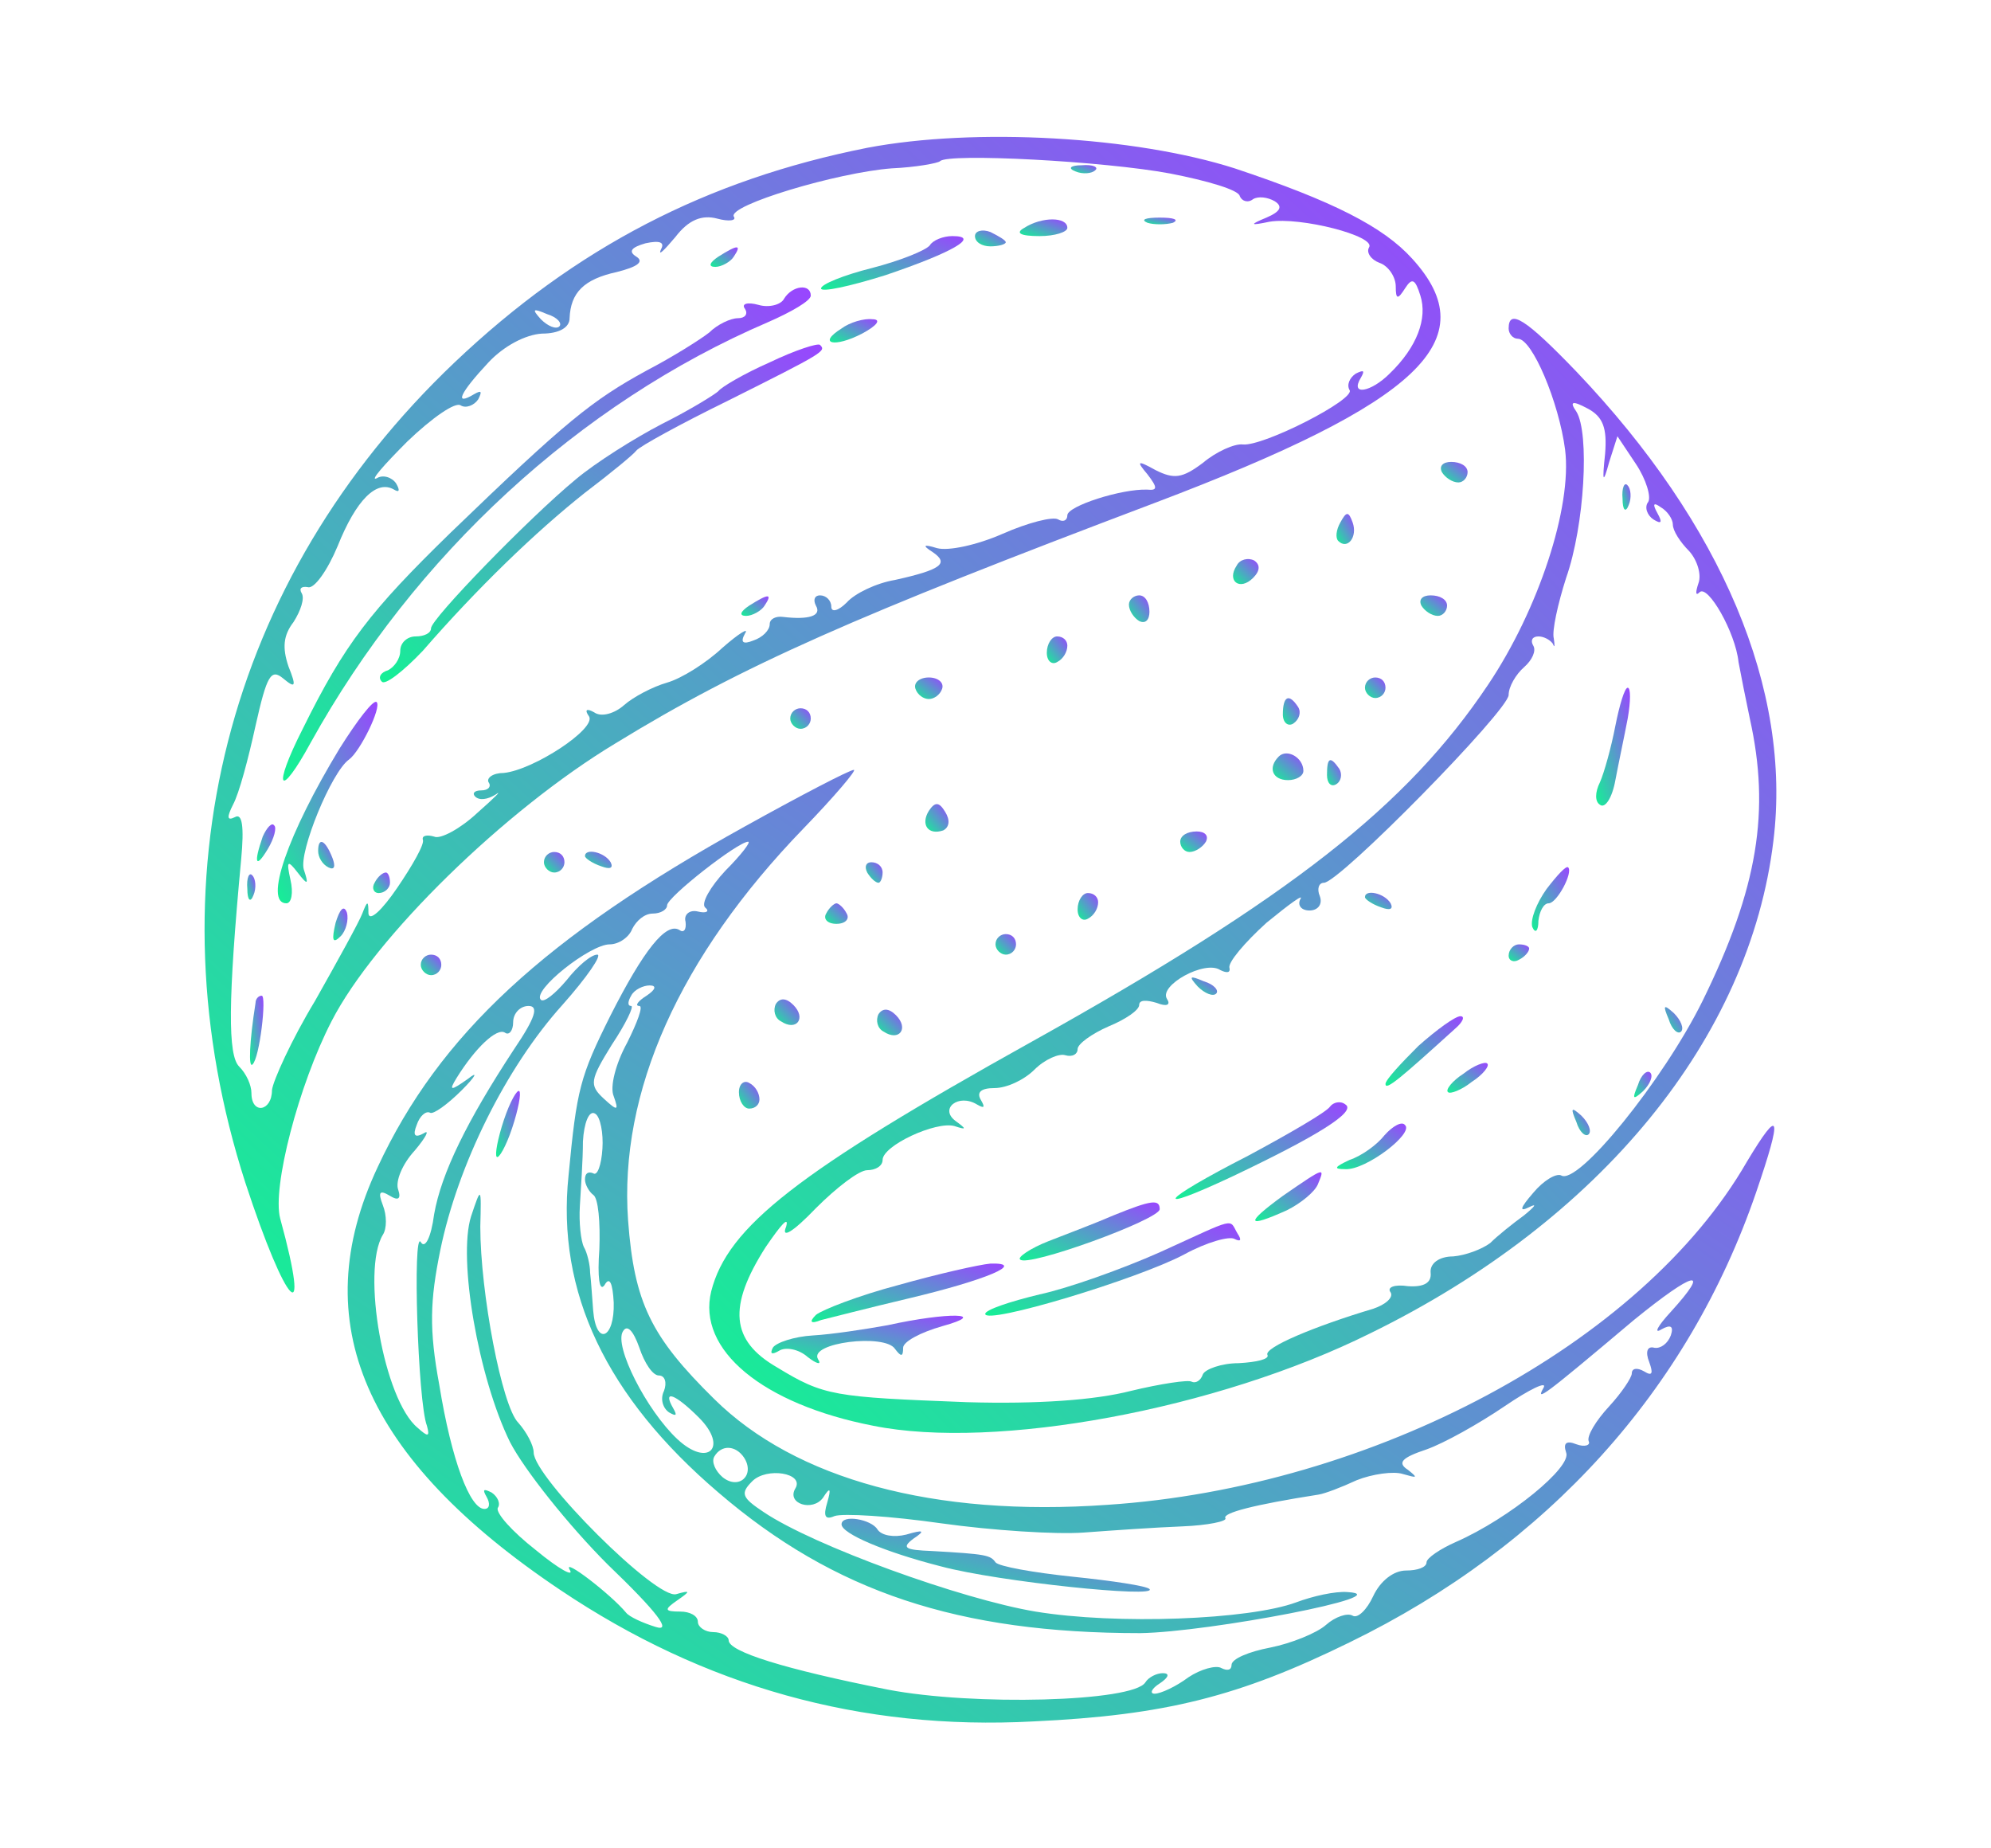
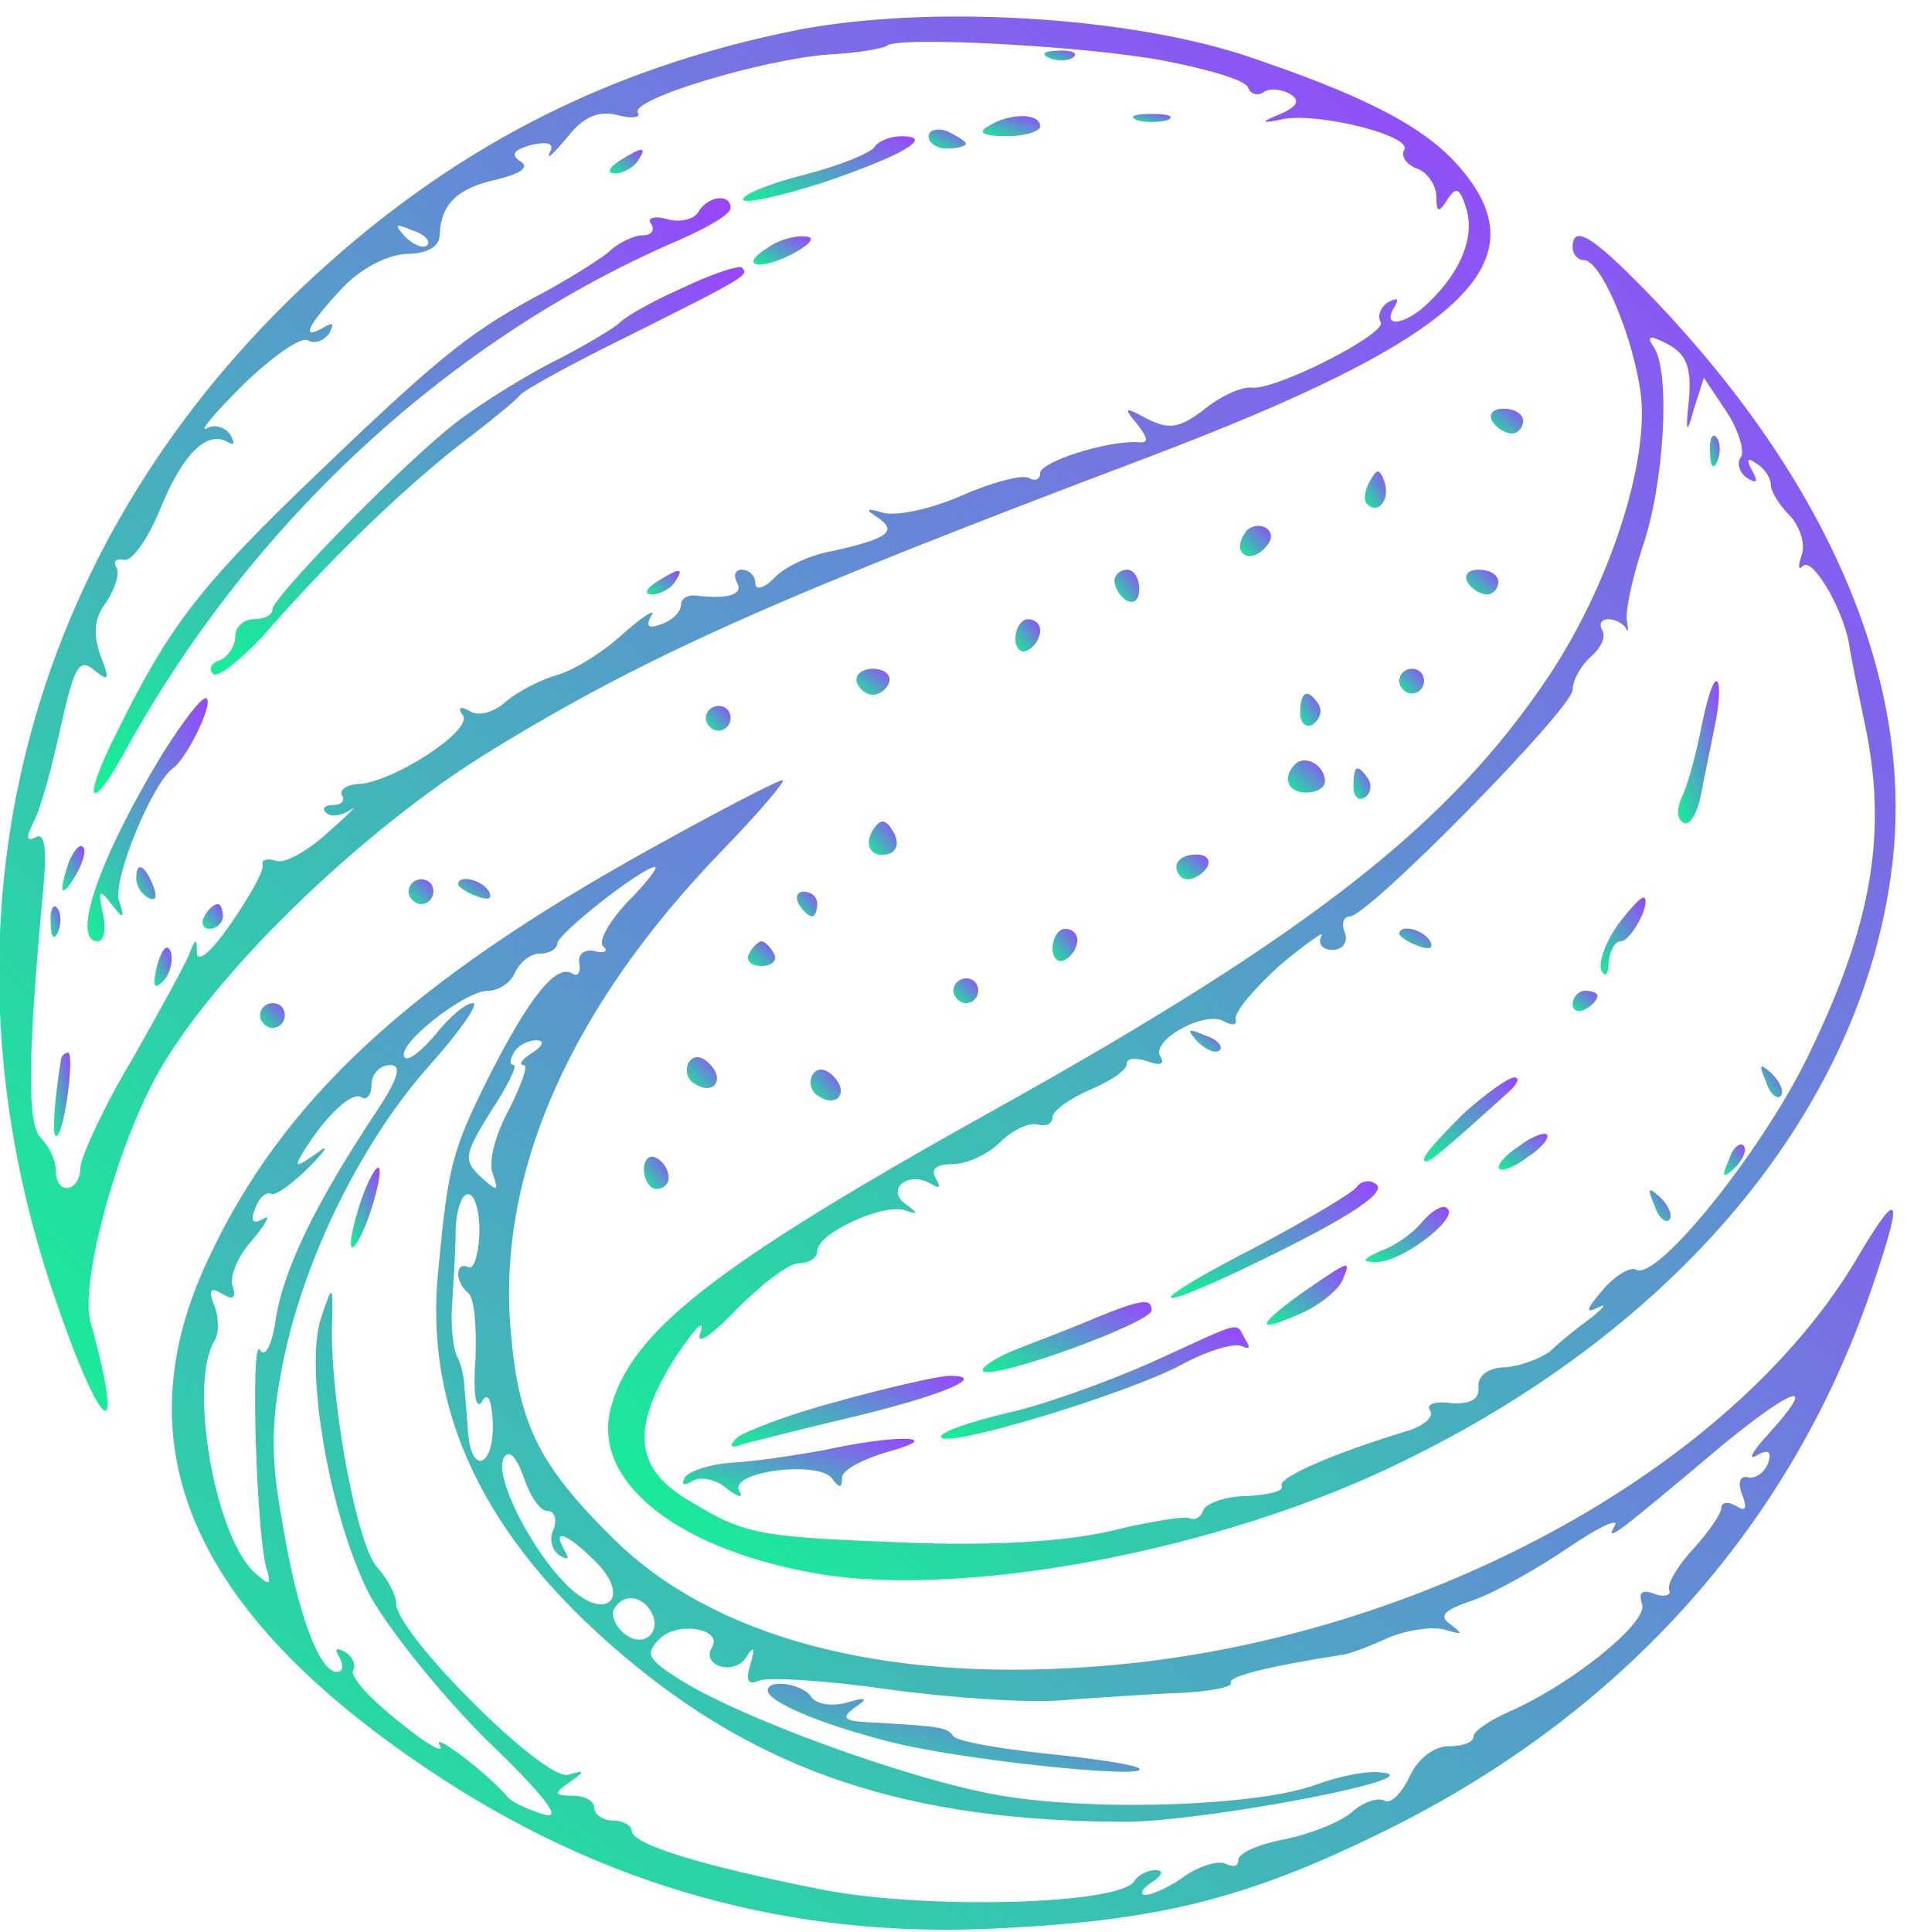
- <svg xmlns="http://www.w3.org/2000/svg" viewBox="0 30 194 180">
+ <svg xmlns="http://www.w3.org/2000/svg" viewBox="20 42 154 156">
  <defs>
    <linearGradient id="g" x1="0%" y1="0%" x2="100%" y2="100%">
      <stop offset="0%" style="stop-color:#14F195" />
      <stop offset="100%" style="stop-color:#9945FF" />
    </linearGradient>
  </defs>
  <g transform="translate(0,216) scale(0.1,-0.1)" fill="url(#g)">
    <path d="M845 1716 c-156 -31 -284 -97 -402 -209 -223 -212 -298 -507 -204 -799 40 -122 65 -148 34 -35 -8 30 18 130 50 192 42 82 169 206 277 271 124 76 234 124 525 234 259 98 323 159 251 238 -28 31 -77 56 -173 88 -97 31 -253 40 -358 20z m295 -25 c36 -7 67 -16 68 -22 2 -5 8 -7 13 -3 5 3 14 2 21 -2 8 -5 6 -10 -8 -16 -17 -7 -16 -8 3 -4 30 5 104 -14 97 -25 -3 -5 2 -12 10 -15 9 -3 16 -14 16 -23 0 -13 2 -13 9 -2 7 11 10 9 15 -7 7 -22 -3 -50 -30 -76 -18 -18 -39 -22 -28 -4 4 7 3 8 -5 4 -6 -4 -9 -11 -6 -16 6 -9 -84 -55 -104 -53 -8 1 -26 -7 -39 -18 -20 -15 -28 -16 -46 -7 -18 10 -19 9 -8 -4 10 -13 10 -16 0 -15 -25 1 -78 -16 -78 -25 0 -5 -4 -7 -9 -4 -5 3 -29 -3 -54 -14 -25 -11 -53 -17 -64 -14 -13 4 -15 3 -4 -4 16 -11 8 -17 -37 -27 -18 -3 -39 -13 -47 -22 -8 -8 -15 -10 -15 -4 0 6 -5 11 -11 11 -5 0 -7 -4 -4 -10 6 -10 -7 -14 -32 -11 -7 1 -13 -2 -13 -7 0 -6 -7 -13 -16 -16 -10 -4 -13 -2 -8 7 4 6 -6 0 -22 -14 -16 -15 -40 -30 -54 -34 -14 -4 -33 -14 -42 -22 -9 -8 -22 -12 -29 -7 -7 4 -10 3 -5 -4 7 -12 -54 -52 -83 -55 -11 0 -17 -5 -15 -9 3 -4 0 -8 -7 -8 -7 0 -9 -3 -6 -6 4 -4 12 -3 20 2 7 5 -1 -3 -18 -18 -16 -15 -36 -26 -42 -23 -7 2 -12 1 -11 -3 2 -4 -10 -25 -25 -47 -15 -22 -27 -33 -28 -25 0 13 -1 13 -6 0 -3 -8 -24 -46 -46 -85 -23 -38 -41 -78 -42 -87 0 -21 -20 -24 -20 -3 0 8 -5 19 -12 26 -11 11 -11 63 2 202 3 32 1 45 -6 41 -8 -4 -8 0 -2 12 6 11 15 45 22 77 11 49 15 56 27 46 12 -10 13 -8 5 12 -6 18 -5 30 5 43 7 11 11 23 8 28 -3 5 0 7 6 6 6 -2 19 16 29 40 18 45 38 65 55 55 5 -3 6 -1 2 6 -4 6 -13 9 -19 5 -7 -3 7 13 30 36 24 23 47 39 52 35 5 -3 13 0 17 6 4 8 3 9 -4 5 -20 -12 -14 1 14 31 15 16 36 27 52 28 17 0 27 6 27 15 1 25 14 38 46 45 20 5 27 10 19 15 -8 5 -5 9 9 13 14 3 19 1 15 -6 -3 -7 3 -1 14 12 13 17 26 22 41 18 11 -3 19 -2 16 2 -6 11 101 43 154 47 23 1 45 5 47 7 8 8 160 0 224 -12z m-595 -149 c-3 -3 -11 0 -18 7 -9 10 -8 11 6 5 10 -3 15 -9 12 -12z" />
    <path d="M1048 1693 c7 -3 16 -2 19 1 4 3 -2 6 -13 5 -11 0 -14 -3 -6 -6z" />
    <path d="M998 1638 c-9 -5 -4 -8 15 -8 15 0 27 4 27 8 0 11 -25 11 -42 0z" />
    <path d="M1118 1643 c6 -2 18 -2 25 0 6 3 1 5 -13 5 -14 0 -19 -2 -12 -5z" />
    <path d="M950 1630 c0 -6 7 -10 15 -10 8 0 15 2 15 4 0 2 -7 6 -15 10 -8 3 -15 1 -15 -4z" />
    <path d="M906 1621 c-4 -5 -29 -15 -56 -22 -28 -7 -50 -16 -50 -20 0 -4 28 2 63 13 65 22 93 38 65 38 -9 0 -19 -4 -22 -9z" />
    <path d="M700 1610 c-9 -6 -10 -10 -3 -10 6 0 15 5 18 10 8 12 4 12 -15 0z" />
    <path d="M764 1569 c-3 -6 -15 -9 -25 -6 -11 3 -17 1 -13 -4 3 -5 0 -9 -7 -9 -7 0 -20 -6 -28 -14 -9 -7 -36 -24 -61 -37 -53 -29 -78 -49 -191 -158 -78 -76 -103 -108 -144 -191 -30 -59 -23 -70 8 -13 101 182 261 330 445 409 23 10 42 21 42 26 0 12 -18 10 -26 -3z" />
    <path d="M820 1540 c-24 -15 -7 -19 20 -5 15 8 19 14 10 14 -8 1 -22 -3 -30 -9z" />
    <path d="M750 1507 c-25 -11 -47 -24 -50 -28 -3 -3 -27 -18 -55 -32 -27 -14 -65 -38 -84 -54 -46 -38 -141 -136 -141 -145 0 -5 -7 -8 -15 -8 -8 0 -15 -6 -15 -14 0 -8 -6 -16 -12 -19 -7 -2 -10 -7 -6 -11 3 -4 21 10 40 30 53 61 110 116 158 154 25 19 47 37 50 41 3 4 43 26 90 49 94 47 95 48 89 54 -2 2 -24 -5 -49 -17z" />
    <path d="M730 1270 c-9 -6 -10 -10 -3 -10 6 0 15 5 18 10 8 12 4 12 -15 0z" />
    <path d="M331 1131 c-51 -84 -74 -151 -52 -151 5 0 7 10 4 23 -4 18 -3 20 7 7 10 -13 11 -12 6 3 -5 17 27 95 44 107 11 8 32 51 27 56 -3 3 -19 -18 -36 -45z" />
    <path d="M256 1045 c-9 -26 -7 -32 5 -12 6 10 9 21 6 23 -2 3 -7 -2 -11 -11z" />
    <path d="M310 1031 c0 -6 4 -13 10 -16 6 -3 7 1 4 9 -7 18 -14 21 -14 7z" />
    <path d="M241 994 c0 -11 3 -14 6 -6 3 7 2 16 -1 19 -3 4 -6 -2 -5 -13z" />
    <path d="M365 1000 c-3 -5 -1 -10 4 -10 6 0 11 5 11 10 0 6 -2 10 -4 10 -3 0 -8 -4 -11 -10z" />
    <path d="M327 961 c-4 -17 -3 -21 5 -13 5 5 8 16 6 23 -3 8 -7 3 -11 -10z" />
    <path d="M249 883 c-6 -38 -7 -64 -3 -60 7 6 14 67 9 67 -3 0 -6 -3 -6 -7z" />
    <path d="M1470 1540 c0 -5 4 -10 9 -10 14 0 40 -62 46 -108 7 -56 -26 -156 -75 -229 -79 -118 -192 -207 -445 -348 -228 -127 -296 -180 -312 -243 -14 -57 50 -110 158 -131 119 -24 335 16 484 90 225 110 370 288 393 480 18 147 -50 308 -192 457 -49 51 -66 62 -66 42z m94 -122 c-3 -28 -2 -30 4 -8 l8 25 18 -27 c10 -15 15 -32 12 -37 -4 -5 -1 -13 5 -17 8 -5 9 -3 4 6 -5 9 -4 11 3 6 7 -4 12 -12 12 -17 0 -6 7 -17 16 -26 8 -9 12 -23 9 -31 -3 -9 -3 -13 1 -9 8 8 35 -39 38 -68 2 -11 7 -36 11 -55 20 -90 8 -165 -46 -275 -38 -77 -122 -181 -138 -170 -5 2 -17 -5 -27 -17 -13 -15 -14 -19 -4 -14 8 4 6 1 -5 -8 -11 -8 -26 -20 -33 -27 -8 -6 -24 -12 -36 -13 -14 0 -23 -7 -22 -16 1 -10 -7 -14 -22 -13 -13 2 -21 -1 -17 -6 3 -5 -5 -12 -17 -16 -57 -17 -107 -38 -103 -45 2 -4 -10 -7 -28 -8 -17 0 -33 -6 -35 -11 -2 -6 -7 -9 -11 -7 -3 2 -30 -2 -59 -9 -35 -9 -91 -13 -160 -11 -130 5 -139 6 -185 34 -45 26 -48 59 -11 117 15 22 23 31 20 20 -5 -12 6 -6 29 18 20 20 42 37 50 37 8 0 15 4 15 10 0 14 52 38 70 33 12 -4 12 -3 1 5 -16 12 3 27 21 16 7 -4 8 -3 4 4 -5 8 0 12 13 12 12 0 29 8 39 18 10 10 24 16 30 14 7 -2 12 1 12 6 0 5 14 15 30 22 17 7 30 16 30 21 0 5 7 5 17 2 10 -4 14 -2 10 4 -8 13 37 38 52 28 6 -3 10 -3 9 2 -2 5 15 25 36 44 22 18 37 29 33 23 -3 -6 1 -11 9 -11 8 0 13 6 10 14 -3 7 -1 13 4 13 15 0 180 168 180 183 0 8 7 20 15 27 8 7 12 16 9 21 -3 5 -1 9 5 9 5 0 11 -3 14 -7 2 -5 2 -2 1 5 -2 7 4 34 12 59 18 51 23 141 10 162 -7 10 -4 11 11 3 15 -8 19 -19 17 -44z" />
    <path d="M1581 1374 c0 -11 3 -14 6 -6 3 7 2 16 -1 19 -3 4 -6 -2 -5 -13z" />
    <path d="M1574 1153 c-4 -21 -11 -46 -15 -55 -5 -10 -5 -19 0 -22 5 -4 12 7 15 24 3 16 9 44 12 60 3 17 3 30 0 30 -3 0 -8 -17 -12 -37z" />
    <path d="M1507 994 c-10 -14 -16 -30 -14 -37 3 -7 6 -4 6 6 1 9 5 17 10 17 8 0 24 30 19 35 -2 2 -11 -8 -21 -21z" />
    <path d="M1330 986 c0 -2 7 -7 16 -10 8 -3 12 -2 9 4 -6 10 -25 14 -25 6z" />
    <path d="M1470 929 c0 -5 5 -7 10 -4 6 3 10 8 10 11 0 2 -4 4 -10 4 -5 0 -10 -5 -10 -11z" />
    <path d="M1167 899 c7 -7 15 -10 18 -7 3 3 -2 9 -12 12 -14 6 -15 5 -6 -5z" />
    <path d="M1626 867 c3 -10 9 -15 12 -12 3 3 0 11 -7 18 -10 9 -11 8 -5 -6z" />
    <path d="M1382 841 c-17 -17 -32 -33 -32 -37 0 -7 15 6 68 54 7 6 10 12 5 12 -5 0 -23 -13 -41 -29z" />
    <path d="M1426 814 c-11 -7 -18 -16 -15 -18 2 -2 13 2 23 10 11 7 18 16 15 18 -2 2 -13 -2 -23 -10z" />
    <path d="M1596 803 c-6 -14 -5 -15 5 -6 7 7 10 15 7 18 -3 3 -9 -2 -12 -12z" />
    <path d="M1296 782 c-3 -5 -39 -26 -80 -48 -86 -44 -96 -58 -15 -20 82 39 121 63 110 70 -5 4 -12 2 -15 -2z" />
    <path d="M1536 767 c3 -10 9 -15 12 -12 3 3 0 11 -7 18 -10 9 -11 8 -5 -6z" />
    <path d="M1349 754 c-7 -9 -22 -20 -34 -24 -15 -7 -16 -9 -4 -9 20 -1 67 35 58 43 -3 4 -12 -1 -20 -10z" />
    <path d="M1250 695 c-37 -27 -36 -32 4 -14 14 7 27 18 30 25 7 17 8 18 -34 -11z" />
    <path d="M1085 676 c-16 -7 -45 -18 -63 -25 -18 -7 -31 -16 -28 -18 7 -8 136 39 136 49 0 10 -8 9 -45 -6z" />
    <path d="M1130 640 c-36 -16 -89 -35 -117 -41 -29 -7 -53 -15 -53 -19 0 -11 149 34 194 58 22 12 44 18 49 15 6 -3 7 -1 3 5 -9 15 1 17 -76 -18z" />
    <path d="M875 608 c-38 -10 -74 -24 -80 -29 -7 -7 -5 -9 5 -5 8 2 47 12 85 21 76 18 116 35 80 34 -11 -1 -51 -10 -90 -21z" />
    <path d="M865 569 c-22 -4 -55 -9 -73 -10 -18 -1 -36 -7 -39 -12 -3 -6 -1 -7 6 -3 6 4 19 2 28 -6 9 -7 14 -8 10 -2 -9 16 65 25 75 10 6 -8 8 -8 8 1 0 6 17 15 38 21 47 13 6 14 -53 1z" />
    <path d="M1405 1400 c3 -5 10 -10 16 -10 5 0 9 5 9 10 0 6 -7 10 -16 10 -8 0 -12 -4 -9 -10z" />
    <path d="M1306 1351 c-4 -7 -5 -15 -2 -18 9 -9 19 4 14 18 -4 11 -6 11 -12 0z" />
    <path d="M1205 1309 c-10 -15 3 -25 16 -12 7 7 7 13 1 17 -6 3 -14 1 -17 -5z" />
    <path d="M1100 1271 c0 -6 5 -13 10 -16 6 -3 10 1 10 9 0 9 -4 16 -10 16 -5 0 -10 -4 -10 -9z" />
    <path d="M1385 1270 c3 -5 10 -10 16 -10 5 0 9 5 9 10 0 6 -7 10 -16 10 -8 0 -12 -4 -9 -10z" />
    <path d="M1020 1224 c0 -8 5 -12 10 -9 6 3 10 10 10 16 0 5 -4 9 -10 9 -5 0 -10 -7 -10 -16z" />
    <path d="M892 1189 c2 -6 8 -10 13 -10 5 0 11 4 13 10 2 6 -4 11 -13 11 -9 0 -15 -5 -13 -11z" />
    <path d="M1330 1190 c0 -5 5 -10 10 -10 6 0 10 5 10 10 0 6 -4 10 -10 10 -5 0 -10 -4 -10 -10z" />
    <path d="M1250 1164 c0 -8 5 -12 10 -9 6 4 8 11 5 16 -9 14 -15 11 -15 -7z" />
    <path d="M770 1160 c0 -5 5 -10 10 -10 6 0 10 5 10 10 0 6 -4 10 -10 10 -5 0 -10 -4 -10 -10z" />
    <path d="M1246 1123 c-11 -11 -6 -23 9 -23 8 0 15 4 15 9 0 13 -16 22 -24 14z" />
    <path d="M1293 1105 c0 -8 4 -12 9 -9 5 3 6 10 3 15 -9 13 -12 11 -12 -6z" />
    <path d="M726 1055 c-195 -108 -298 -203 -358 -332 -71 -151 -13 -284 178 -412 140 -94 293 -137 461 -128 128 6 200 24 308 77 193 94 330 246 396 438 26 76 24 85 -9 30 -102 -177 -364 -317 -623 -334 -169 -12 -304 25 -383 103 -62 61 -78 94 -84 174 -9 125 50 257 171 382 30 31 52 57 49 57 -4 0 -52 -25 -106 -55z m-19 -43 c-15 -16 -24 -32 -20 -36 5 -4 1 -6 -7 -4 -8 2 -14 -3 -12 -10 1 -8 -2 -11 -6 -8 -13 8 -35 -20 -67 -83 -30 -60 -33 -72 -41 -156 -12 -114 37 -216 146 -309 113 -97 234 -137 411 -137 67 1 255 37 202 40 -12 1 -34 -4 -50 -10 -46 -17 -175 -22 -254 -9 -72 12 -216 64 -265 97 -21 14 -23 18 -11 30 14 14 51 8 42 -7 -9 -15 17 -23 27 -9 7 11 8 9 4 -5 -4 -13 -2 -17 7 -13 8 3 55 0 104 -7 50 -7 112 -11 139 -9 27 2 70 5 96 6 25 1 44 5 42 8 -3 5 27 13 91 23 6 1 22 7 37 14 15 6 36 9 45 6 14 -4 15 -4 5 4 -11 7 -6 12 18 20 17 6 51 25 76 42 25 17 42 25 38 18 -8 -14 -1 -9 88 66 59 48 76 52 36 8 -13 -14 -17 -22 -9 -17 9 5 12 3 9 -6 -3 -8 -10 -13 -16 -12 -7 2 -9 -4 -5 -14 4 -11 3 -14 -5 -9 -7 4 -12 3 -12 -2 0 -4 -10 -19 -22 -32 -13 -14 -22 -29 -20 -34 2 -4 -4 -6 -12 -3 -10 4 -13 1 -10 -8 6 -14 -55 -64 -107 -87 -16 -7 -29 -16 -29 -20 0 -5 -9 -8 -20 -8 -12 0 -25 -10 -32 -25 -6 -13 -15 -22 -20 -19 -5 3 -17 -1 -26 -9 -9 -8 -34 -18 -54 -22 -21 -4 -38 -11 -38 -17 0 -5 -4 -6 -10 -3 -5 3 -20 -1 -32 -9 -12 -9 -27 -16 -33 -16 -5 0 -3 5 5 10 9 6 10 10 3 10 -6 0 -14 -4 -17 -9 -12 -19 -168 -23 -251 -7 -101 20 -155 37 -155 48 0 4 -7 8 -15 8 -8 0 -15 5 -15 10 0 6 -8 10 -17 10 -16 0 -16 2 -3 11 13 9 13 10 -1 6 -19 -6 -139 114 -139 138 0 7 -7 20 -15 29 -16 16 -37 127 -37 191 1 39 1 40 -9 10 -13 -41 7 -157 38 -220 14 -27 57 -81 95 -119 49 -47 63 -66 47 -61 -13 4 -26 10 -29 14 -15 18 -62 54 -55 42 5 -8 -10 0 -33 19 -23 18 -39 36 -37 41 3 4 0 11 -6 15 -8 4 -9 3 -5 -4 4 -7 3 -12 -2 -12 -14 0 -32 47 -44 121 -10 54 -9 82 1 131 17 83 64 178 119 239 24 27 39 49 34 49 -6 0 -19 -11 -30 -25 -11 -13 -22 -22 -25 -19 -9 9 48 54 67 54 9 0 19 7 22 15 4 8 12 15 20 15 8 0 14 4 14 8 0 8 69 62 79 62 3 0 -7 -13 -22 -28z m-77 -122 c-8 -5 -12 -10 -7 -10 4 0 -2 -16 -12 -36 -11 -20 -17 -43 -13 -52 5 -14 4 -15 -10 -2 -14 13 -13 18 8 52 14 21 22 38 19 38 -4 0 -3 5 0 10 3 6 12 10 18 10 7 0 6 -4 -3 -10z m-129 -52 c-46 -70 -71 -121 -78 -161 -3 -23 -9 -34 -13 -27 -8 13 -3 -156 6 -179 3 -11 1 -11 -9 -2 -33 27 -55 153 -34 188 4 6 4 19 0 29 -5 13 -3 15 7 9 8 -5 11 -3 8 6 -3 8 4 25 16 38 11 13 15 21 9 17 -9 -5 -11 -2 -7 8 3 9 9 14 13 12 3 -2 17 8 31 22 14 14 16 19 6 11 -17 -12 -19 -12 -11 1 18 29 39 49 47 44 4 -3 8 2 8 10 0 9 7 16 15 16 10 0 7 -11 -14 -42z m86 -97 c-1 -16 -5 -27 -9 -24 -5 2 -8 0 -8 -6 0 -5 4 -12 8 -15 5 -3 7 -27 6 -53 -2 -27 0 -42 5 -35 5 9 8 2 9 -17 1 -35 -17 -43 -20 -8 -1 12 -2 29 -3 37 0 8 -3 20 -6 25 -3 6 -5 24 -4 40 1 17 3 45 3 63 1 18 6 31 12 27 5 -3 8 -19 7 -34z m55 -221 c6 0 8 -7 5 -15 -4 -8 -1 -17 5 -21 7 -4 8 -3 4 4 -11 19 2 14 25 -9 29 -29 9 -49 -21 -21 -30 28 -62 91 -53 105 4 7 10 1 16 -16 5 -15 13 -27 19 -27z m83 -80 c11 -17 -5 -32 -21 -19 -7 6 -11 15 -8 20 7 12 21 11 29 -1z" />
    <path d="M491 769 c-6 -18 -9 -34 -7 -36 2 -2 9 10 15 28 6 18 9 34 7 36 -2 2 -9 -10 -15 -28z" />
    <path d="M820 375 c0 -9 42 -27 97 -41 56 -15 212 -31 203 -22 -3 3 -36 8 -75 12 -38 4 -72 10 -75 14 -5 7 -9 8 -62 11 -26 1 -30 3 -18 12 12 8 10 9 -7 4 -12 -3 -24 -1 -28 5 -6 10 -35 15 -35 5z" />
    <path d="M905 1070 c-8 -13 -1 -24 14 -19 6 3 7 10 2 18 -6 10 -10 10 -16 1z" />
    <path d="M1150 1040 c0 -5 4 -10 9 -10 6 0 13 5 16 10 3 6 -1 10 -9 10 -9 0 -16 -4 -16 -10z" />
    <path d="M530 1020 c0 -5 5 -10 10 -10 6 0 10 5 10 10 0 6 -4 10 -10 10 -5 0 -10 -4 -10 -10z" />
    <path d="M570 1026 c0 -2 7 -7 16 -10 8 -3 12 -2 9 4 -6 10 -25 14 -25 6z" />
    <path d="M845 1010 c3 -5 8 -10 11 -10 2 0 4 5 4 10 0 6 -5 10 -11 10 -5 0 -7 -4 -4 -10z" />
    <path d="M1050 974 c0 -8 5 -12 10 -9 6 3 10 10 10 16 0 5 -4 9 -10 9 -5 0 -10 -7 -10 -16z" />
    <path d="M805 970 c-3 -5 1 -10 10 -10 9 0 13 5 10 10 -3 6 -8 10 -10 10 -2 0 -7 -4 -10 -10z" />
    <path d="M970 940 c0 -5 5 -10 10 -10 6 0 10 5 10 10 0 6 -4 10 -10 10 -5 0 -10 -4 -10 -10z" />
    <path d="M410 920 c0 -5 5 -10 10 -10 6 0 10 5 10 10 0 6 -4 10 -10 10 -5 0 -10 -4 -10 -10z" />
    <path d="M756 882 c-3 -6 -1 -14 5 -17 15 -10 25 3 12 16 -7 7 -13 7 -17 1z" />
    <path d="M856 872 c-3 -6 -1 -14 5 -17 15 -10 25 3 12 16 -7 7 -13 7 -17 1z" />
    <path d="M720 796 c0 -9 5 -16 10 -16 6 0 10 4 10 9 0 6 -4 13 -10 16 -5 3 -10 -1 -10 -9z" />
  </g>
</svg>
